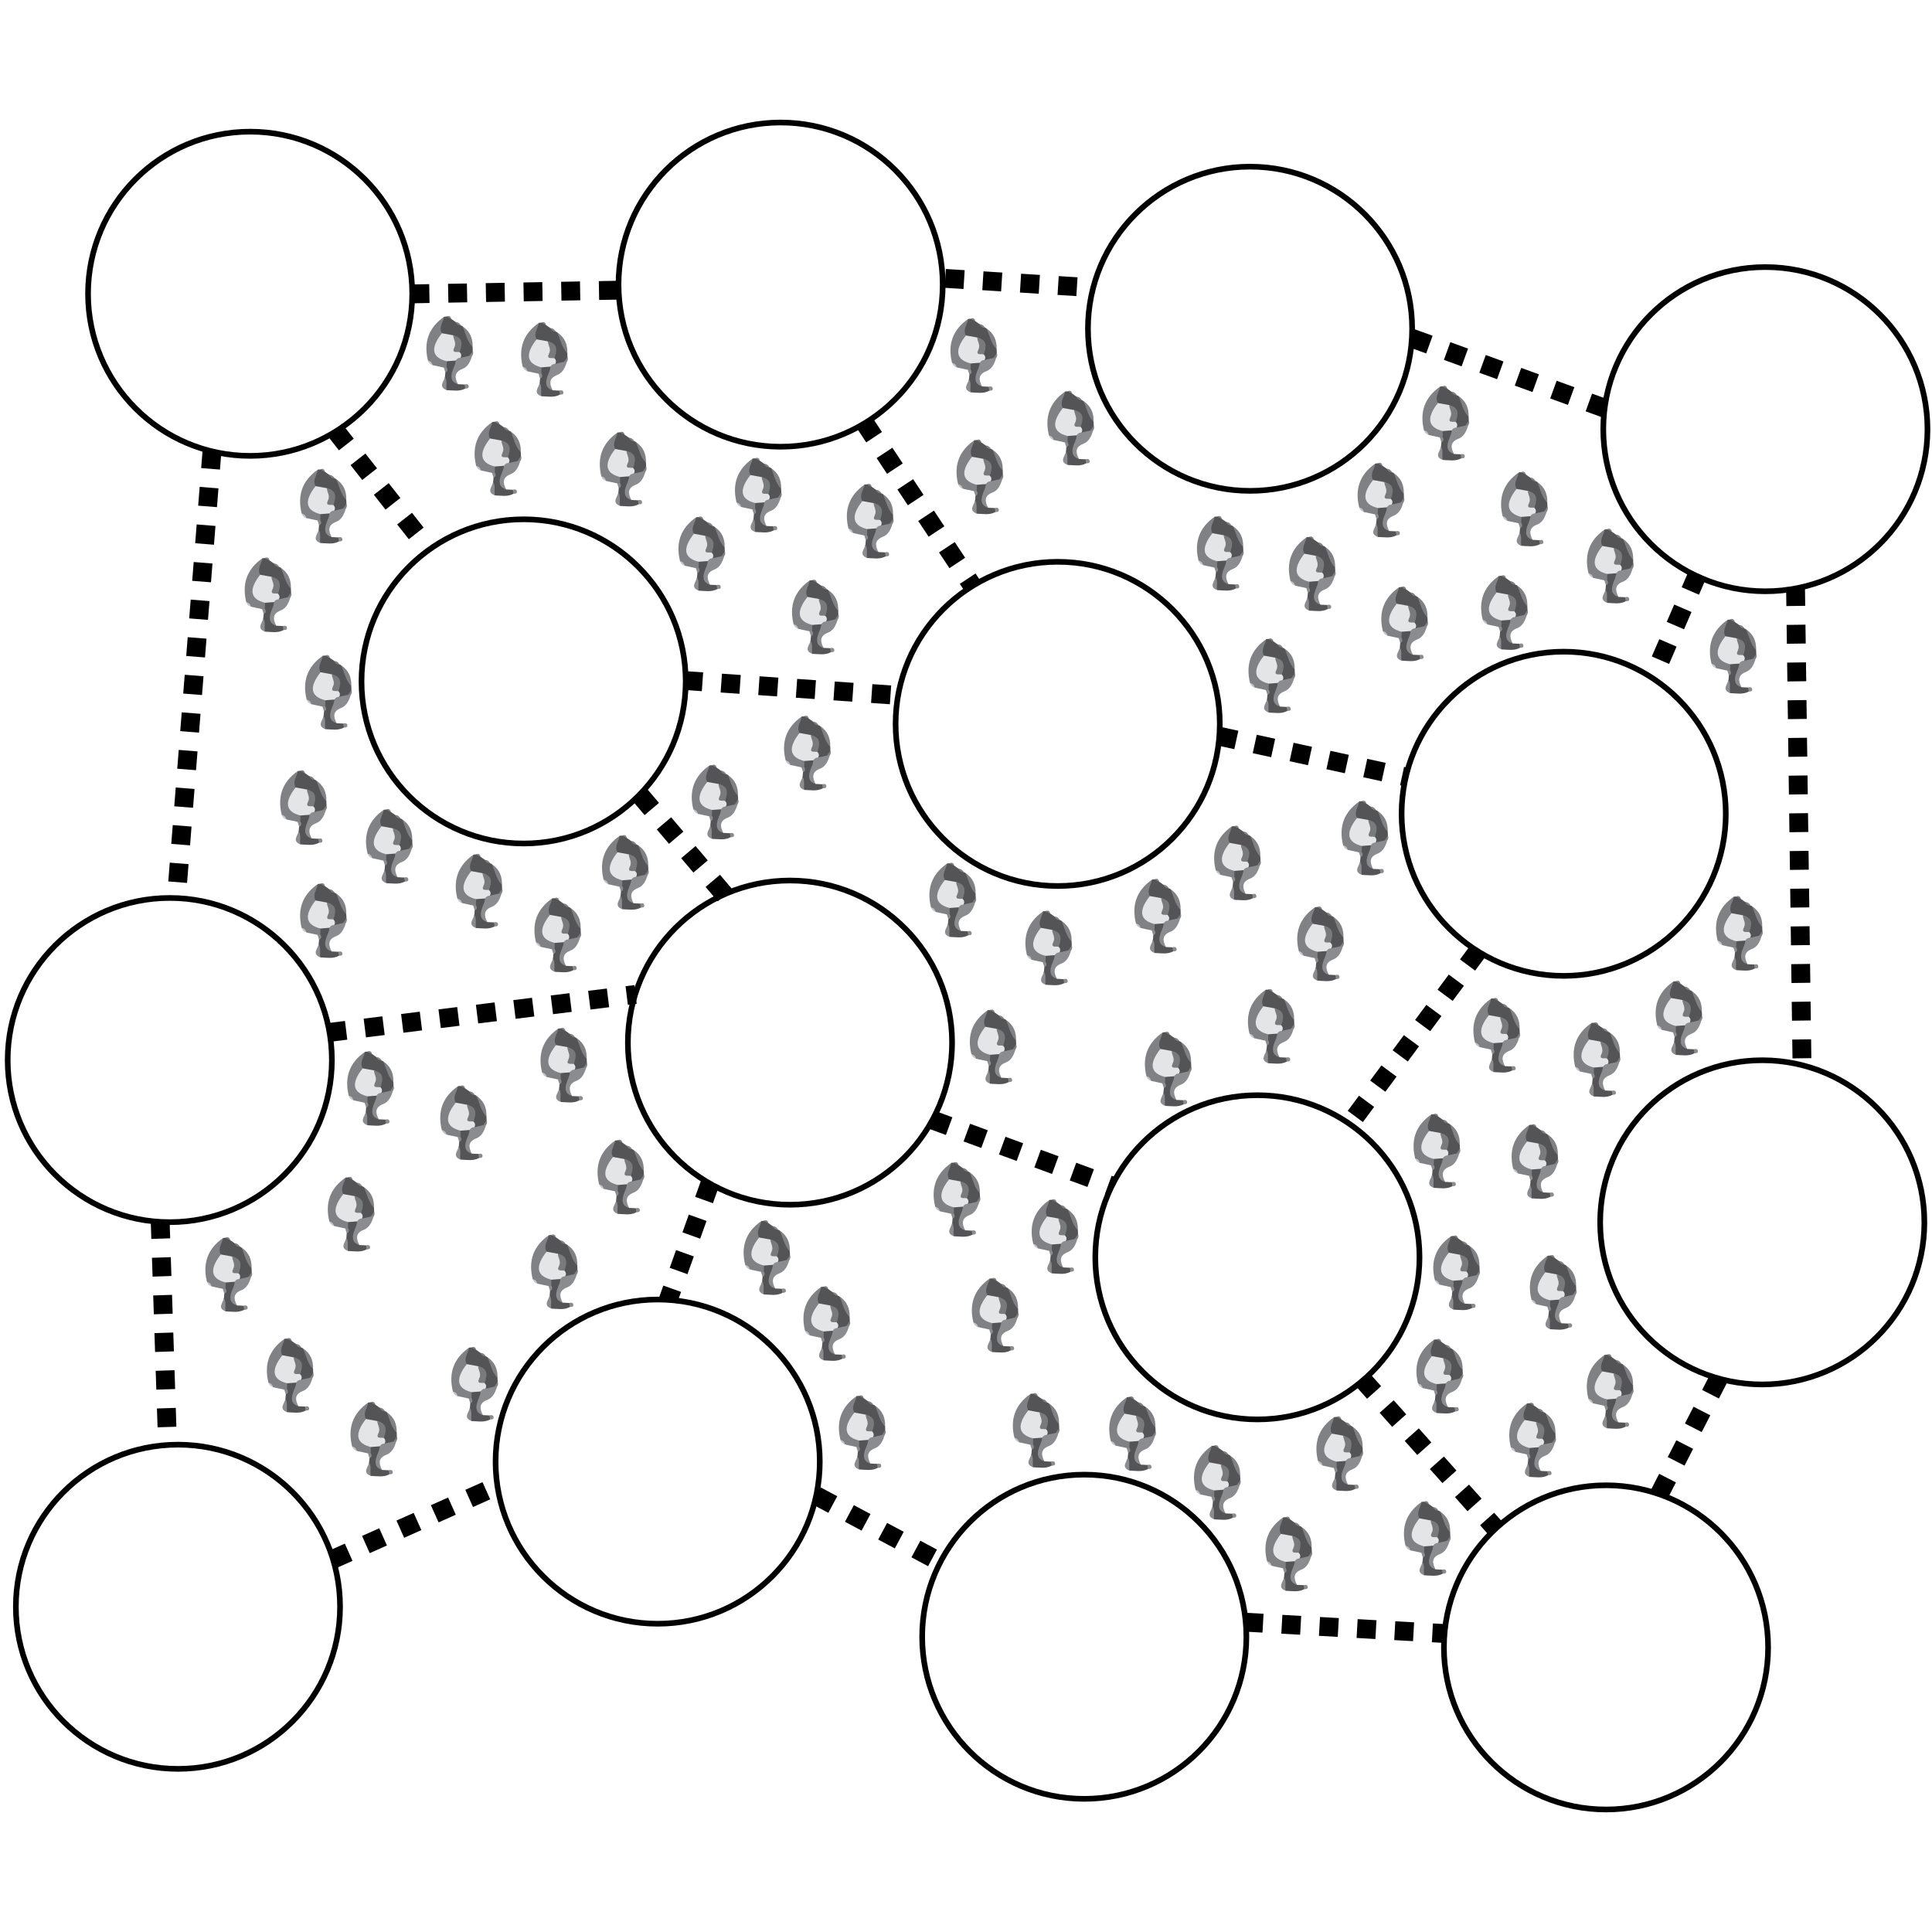
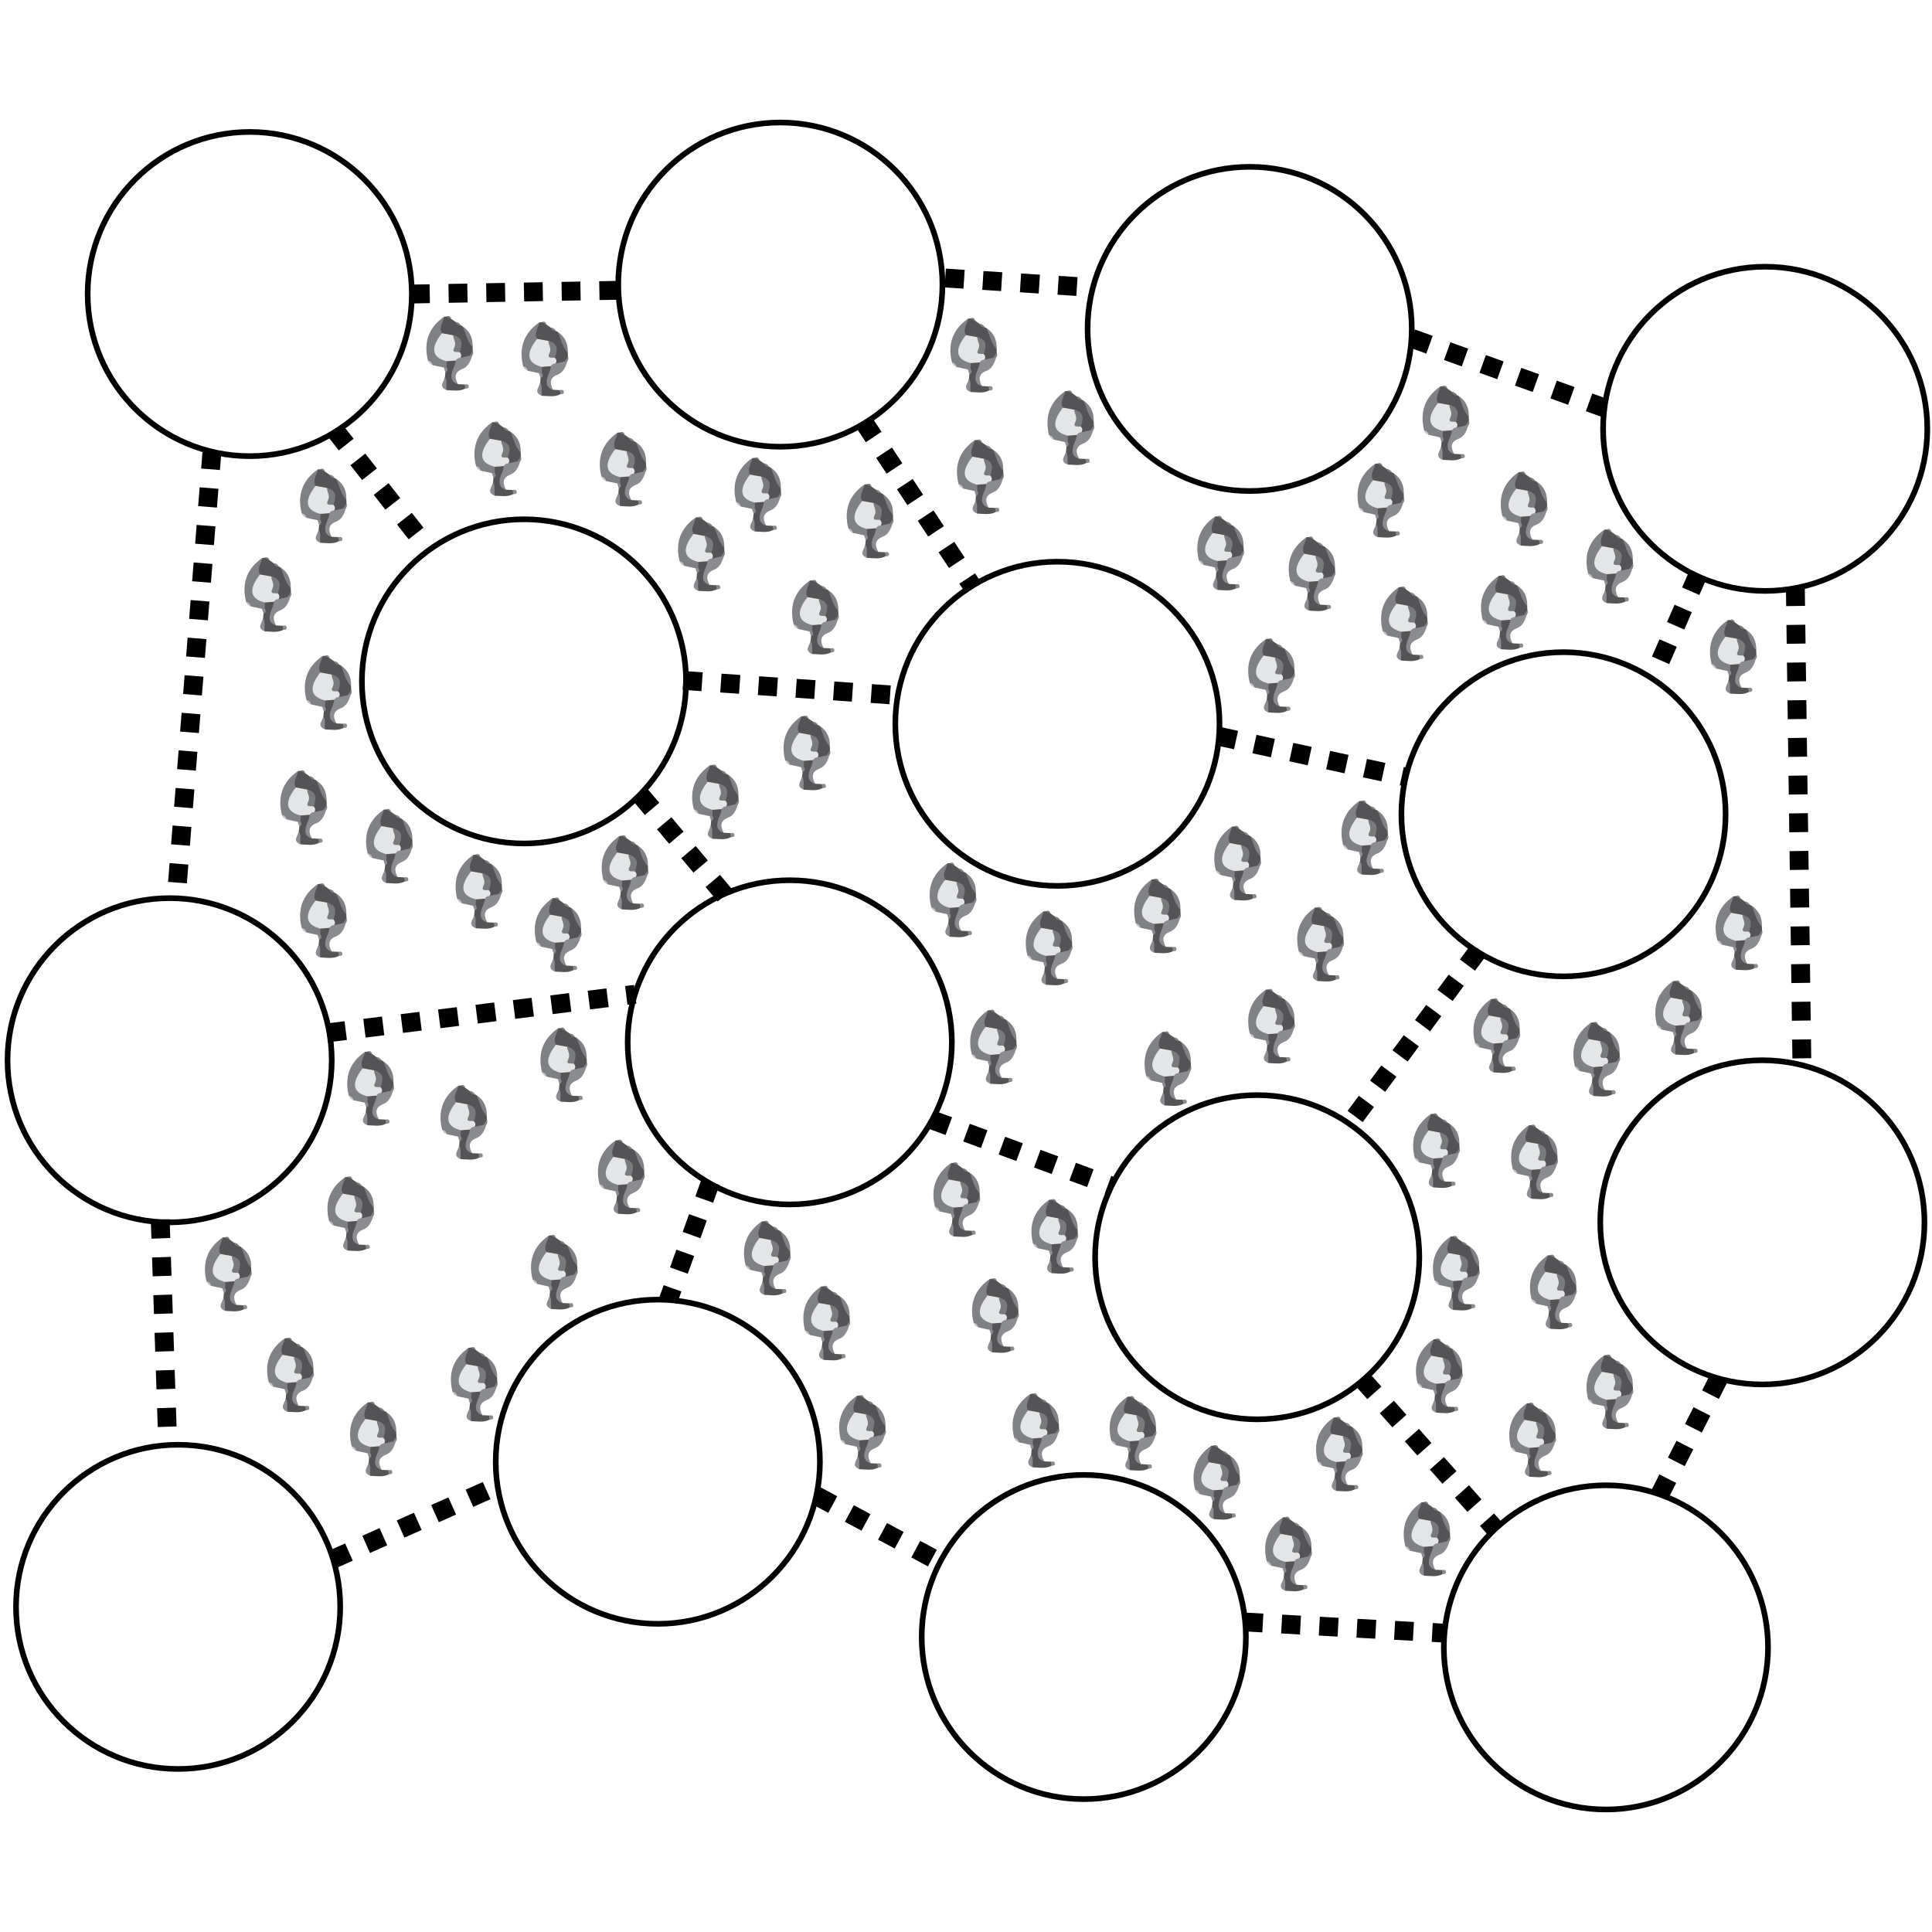
<svg xmlns="http://www.w3.org/2000/svg" xmlns:xlink="http://www.w3.org/1999/xlink" width="2050" height="2050" version="1.1">
  <g fill="none" stroke="#000" stroke-width="6">
-     <circle cx="265.42" cy="311.71" r="172" />
-     <circle cx="828.29" cy="302" r="172" />
-     <circle cx="1326.4" cy="348.84" r="172" />
-     <circle cx="1873.2" cy="455.39" r="172" />
-     <circle cx="555.59" cy="723.02" r="172" />
-     <circle cx="1122.3" cy="768.12" r="172" />
-     <circle cx="1659.2" cy="863.47" r="172" />
-     <circle cx="180.15" cy="1124.8" r="172" />
-     <circle cx="838.23" cy="1106.3" r="172" />
-     <circle cx="1334.2" cy="1334.1" r="172" />
-     <circle cx="1869.9" cy="1297" r="172" />
-     <circle cx="188.83" cy="1704.9" r="172" />
-     <circle cx="697.85" cy="1550.9" r="172" />
-     <circle cx="1150.5" cy="1736.7" r="172" />
-     <circle cx="1704.1" cy="1748" r="172" />
+     <circle cx="265" cy="312" r="172" />
+     <circle cx="828" cy="302" r="172" />
+     <circle cx="1326" cy="349" r="172" />
+     <circle cx="1873" cy="455" r="172" />
+     <circle cx="556" cy="723" r="172" />
+     <circle cx="1122" cy="768" r="172" />
+     <circle cx="1659" cy="864" r="172" />
+     <circle cx="180" cy="1125" r="172" />
+     <circle cx="838" cy="1106" r="172" />
+     <circle cx="1334" cy="1334" r="172" />
+     <circle cx="1870" cy="1297" r="172" />
+     <circle cx="189" cy="1705" r="172" />
+     <circle cx="698" cy="1551" r="172" />
+     <circle cx="1150" cy="1737" r="172" />
+     <circle cx="1704" cy="1748" r="172" />
  </g>
  <g id="a">
-     <path d="m454.11 382.64c-4.77-19.403 0.61-35.057 17.21-46.57 6.31 5.463 0.9 11.833 1.37 17.743-4.95 10.738-4.6 20.678 4.39 29.374 0.47 2.788-0.32 5.125-2.43 7.017-1.27 0.757-2.53 0.706-3.75-0.149-3.96-0.865-7.92-1.722-11.88-2.587-1.59-1.663-3.14-3.354-4.91-4.828" fill="#7f8184" />
-     <path d="m468.87 353.59c-3.64-6.457 1.44-11.721 2.45-17.523 0.8-0.07 1.6-0.129 2.4-0.219 2.06 0.16 3.66 1.244 5.13 2.568 1.49 1.054 2.99 2.11 4.48 3.153 2.1 1.035 3.54 3.036 5.78 3.813 0.64 0.099 1.18 0.377 1.63 0.826 6.08 6.13 8.23 14.16 10.72 22.032 0.05 1.381 0.12 2.765 0.19 4.159-0.85 2.358-1.9 4.596-3.22 6.736-2.08 2.946-4.77 4.031-8.26 2.756-2.69-1.751-4.06-4.447-5.15-7.313 0.07-5.623 1.02-11.763-7.28-12.568-3.31-2.438-6.9-4.588-8.87-8.42" fill="#545456" />
-     <path d="m473.86 389.83c0.05-2.179 0.1-4.348 0.12-6.527 1.5-3.95 4.62-4.358 8.18-3.782 5.49 2.776 6.82 7.165 2.82 11.642-5.54 6.191-4.53 11.275 0.91 16.49 2.33 0.129 4.67 0.238 7 0.338 1.9 1.144 1.86 2.637 0.73 4.289-6.31 3.423-13.06 1.88-19.69 1.701-4.07-4.288-2.56-9.294-1.78-14.179 0.14-1.534 0.27-3.075 0.4-4.599 0.62-1.761 1.3-3.483 1.31-5.373" fill="#545456" />
-     <path d="m485.89 407.65c-8.32-2.628-7.62-8.897-5.47-15.026 1.17-3.323 3-6.419 3.13-10.06-0.49-4.748 2.11-4.141 5.05-2.935l9.4-2.13c1-0.806 1.97-0.728 2.87 0.198-1.78 5.841-4.32 11.513-10.24 13.803-9.09 3.522-8.12 9.334-4.74 16.15" fill="#8a8c8f" />
-     <path d="m501.46 368.24c-6-6.171-7.35-14.598-10.72-22.032 7.89 5.234 11.08 12.776 10.72 22.032" fill="#7f8184" />
-     <path d="m472.16 399.8c2.75 4.458 0.76 9.503 1.77 14.179-9.36-3.622-2.66-9.274-1.77-14.179" fill="#8a8c8f" />
-     <path d="m473.86 389.83c1.43 2.239 1.39 4.129-1.31 5.373-0.56-1.711-1.09-3.431-1.64-5.143 0.97-0.07 1.97-0.16 2.95-0.23" fill="#8a8c8f" />
-     <path d="m454.11 382.64c2.7 0.539 4.38 2.101 4.91 4.828-2.47-0.767-4.13-2.339-4.91-4.828" fill="#c2c4c6" />
-     <path d="m500.87 377.7c-0.97-0.059-1.93-0.139-2.87-0.198 1.2-1.692 2.41-3.393 3.64-5.105 0.99 1.96 0.21 3.651-0.77 5.304" fill="#7f8184" />
-     <path d="m493.62 412.28c-0.24-1.443-0.48-2.856-0.72-4.289 1.87-0.488 3.98-0.707 4.37 1.661 0.44 2.628-1.84 2.548-3.65 2.628" fill="#8a8c8f" />
-     <path d="m489.12 345.38c-2.73-0.041-4.7-1.265-5.78-3.813 2.66 0.17 4.53 1.534 5.78 3.813" fill="#7f8184" />
-     <path d="m478.84 338.4c-1.71-0.836-3.41-1.701-5.13-2.558 2.78-1.273 4.41-0.269 5.13 2.558" fill="#7f8184" />
-     <path d="m488.6 379.62c-2.27-0.01-3.9 1.044-5.06 2.936-3.18 0.248-6.36 0.496-9.56 0.746-15.81-3.891-17.54-14.001-5.1-29.715 3.99 0.718 7.98 1.444 11.98 2.18 8.16 3.702 4.21 12.101 6.95 17.902 1.74 1.792 2.08 3.762 0.79 5.951" fill="#e4e5e6" />
-     <path d="m487.81 373.68c-2.81-0.766-9.04 1.583-5.69-5.166 2.44-4.895-1.19-8.497-1.26-12.746 11.09 2.558 9.6 10.002 6.95 17.912" fill="#787a7c" />
+     <path d="m454.1 382.6c-4.77-19.4 0.61-35.06 17.21-46.57 6.31 5.463 0.9 11.83 1.37 17.74-4.95 10.74-4.6 20.68 4.39 29.37 0.47 2.788-0.32 5.125-2.43 7.017-1.27 0.757-2.53 0.706-3.75-0.149-3.96-0.865-7.92-1.722-11.88-2.587-1.59-1.663-3.14-3.354-4.91-4.828" fill="#7f8184" />
+     <path d="m468.9 353.6c-3.64-6.457 1.44-11.72 2.45-17.52 0.8-0.07 1.6-0.129 2.4-0.219 2.06 0.16 3.66 1.244 5.13 2.568 1.49 1.054 2.99 2.11 4.48 3.153 2.1 1.035 3.54 3.036 5.78 3.813 0.64 0.099 1.18 0.377 1.63 0.826 6.08 6.13 8.23 14.16 10.72 22.03 0.05 1.381 0.12 2.765 0.19 4.159-0.85 2.358-1.9 4.596-3.22 6.736-2.08 2.946-4.77 4.031-8.26 2.756-2.69-1.751-4.06-4.447-5.15-7.313 0.07-5.623 1.02-11.76-7.28-12.57-3.31-2.438-6.9-4.588-8.87-8.42" fill="#545456" />
+     <path d="m473.9 389.8c0.05-2.179 0.1-4.348 0.12-6.527 1.5-3.95 4.62-4.358 8.18-3.782 5.49 2.776 6.82 7.165 2.82 11.64-5.54 6.191-4.53 11.28 0.91 16.49 2.33 0.129 4.67 0.238 7 0.338 1.9 1.144 1.86 2.637 0.73 4.289-6.31 3.423-13.06 1.88-19.69 1.701-4.07-4.288-2.56-9.294-1.78-14.18 0.14-1.534 0.27-3.075 0.4-4.599 0.62-1.761 1.3-3.483 1.31-5.373" fill="#545456" />
+     <path d="m485.9 407.7c-8.32-2.628-7.62-8.897-5.47-15.03 1.17-3.323 3-6.419 3.13-10.06-0.49-4.748 2.11-4.141 5.05-2.935l9.4-2.13c1-0.806 1.97-0.728 2.87 0.198-1.78 5.841-4.32 11.51-10.24 13.8-9.09 3.522-8.12 9.334-4.74 16.15" fill="#8a8c8f" />
+     <path d="m501.5 368.2c-6-6.171-7.35-14.6-10.72-22.03 7.89 5.234 11.08 12.78 10.72 22.03" fill="#7f8184" />
+     <path d="m472.2 399.8c2.75 4.458 0.76 9.503 1.77 14.18-9.36-3.622-2.66-9.274-1.77-14.18" fill="#8a8c8f" />
+     <path d="m473.9 389.8c1.43 2.239 1.39 4.129-1.31 5.373-0.56-1.711-1.09-3.431-1.64-5.143 0.97-0.07 1.97-0.16 2.95-0.23" fill="#8a8c8f" />
+     <path d="m454.1 382.6c2.7 0.539 4.38 2.101 4.91 4.828-2.47-0.767-4.13-2.339-4.91-4.828" fill="#c2c4c6" />
+     <path d="m500.9 377.7c-0.97-0.059-1.93-0.139-2.87-0.198 1.2-1.692 2.41-3.393 3.64-5.105 0.99 1.96 0.21 3.651-0.77 5.304" fill="#7f8184" />
+     <path d="m493.6 412.3c-0.24-1.443-0.48-2.856-0.72-4.289 1.87-0.488 3.98-0.707 4.37 1.661 0.44 2.628-1.84 2.548-3.65 2.628" fill="#8a8c8f" />
+     <path d="m489.1 345.4c-2.73-0.041-4.7-1.265-5.78-3.813 2.66 0.17 4.53 1.534 5.78 3.813" fill="#7f8184" />
+     <path d="m478.8 338.4c-1.71-0.836-3.41-1.701-5.13-2.558 2.78-1.273 4.41-0.269 5.13 2.558" fill="#7f8184" />
+     <path d="m488.6 379.6c-2.27-0.01-3.9 1.044-5.06 2.936-3.18 0.248-6.36 0.496-9.56 0.746-15.81-3.891-17.54-14-5.1-29.72 3.99 0.718 7.98 1.444 11.98 2.18 8.16 3.702 4.21 12.1 6.95 17.9 1.74 1.792 2.08 3.762 0.79 5.951" fill="#e4e5e6" />
+     <path d="m487.8 373.7c-2.81-0.766-9.04 1.583-5.69-5.166 2.44-4.895-1.19-8.497-1.26-12.75 11.09 2.558 9.6 10 6.95 17.91" fill="#787a7c" />
  </g>
-   <use x="100.513" y="6.466" xlink:href="#a" />
-   <use x="51.138" y="111.681" xlink:href="#a" />
-   <use x="183.979" y="122.849" xlink:href="#a" />
-   <use x="267.446" y="212.781" xlink:href="#a" />
-   <use x="327.401" y="150.475" xlink:href="#a" />
-   <use x="446.135" y="178.101" xlink:href="#a" />
-   <use x="387.943" y="279.789" xlink:href="#a" />
-   <use x="556.052" y="2.351" xlink:href="#a" />
-   <use x="658.916" y="79.352" xlink:href="#a" />
-   <use x="562.518" y="131.078" xlink:href="#a" />
-   <use x="817.62" y="212.193" xlink:href="#a" />
-   <use x="872.285" y="342.095" xlink:href="#a" />
-   <use x="915.194" y="233.942" xlink:href="#a" />
-   <use x="988.08" y="155.765" xlink:href="#a" />
-   <use x="1056.852" y="74.062" xlink:href="#a" />
-   <use x="1013.21" y="287.029" xlink:href="#a" />
-   <use x="1119.158" y="275.087" xlink:href="#a" />
-   <use x="1140.318" y="165.17" xlink:href="#a" />
-   <use x="1231.426" y="225.712" xlink:href="#a" />
-   <use x="-134.017" y="162.231" xlink:href="#a" />
-   <use x="-192.796" y="256.278" xlink:href="#a" />
-   <use x="-128.727" y="359.729" xlink:href="#a" />
-   <use x="-155.177" y="481.99" xlink:href="#a" />
-   <use x="-134.017" y="601.9" xlink:href="#a" />
-   <use x="-64.069" y="523.136" xlink:href="#a" />
-   <use x="31.153" y="570.747" xlink:href="#a" />
-   <use x="186.33" y="550.762" xlink:href="#a" />
-   <use x="114.62" y="617.183" xlink:href="#a" />
-   <use x="281.553" y="476.112" xlink:href="#a" />
-   <use x="379.481" y="424.165" xlink:href="#a" />
-   <use x="533.716" y="580.152" xlink:href="#a" />
-   <use x="576.625" y="735.917" xlink:href="#a" />
-   <use x="635.579" y="630.929" xlink:href="#a" />
-   <use x="762.367" y="759.428" xlink:href="#a" />
-   <use x="751.199" y="597.198" xlink:href="#a" />
-   <use x="871.697" y="714.168" xlink:href="#a" />
-   <use x="835.842" y="540.769" xlink:href="#a" />
-   <use x="971.034" y="514.319" xlink:href="#a" />
-   <use x="924.011" y="626.587" xlink:href="#a" />
-   <use x="1361.916" y="321.523" xlink:href="#a" />
-   <use x="1368.382" y="615.419" xlink:href="#a" />
-   <use x="1304.312" y="705.351" xlink:href="#a" />
-   <use x="1217.319" y="749.436" xlink:href="#a" />
-   <use x="1110.929" y="723.573" xlink:href="#a" />
-   <use x="1047.447" y="846.422" xlink:href="#a" />
-   <use x="1151.486" y="857.59" xlink:href="#a" />
-   <use x="1068.36" y="975.63" xlink:href="#a" />
-   <use x="1170.873" y="996.416" xlink:href="#a" />
-   <use x="1050.488" y="1085.356" xlink:href="#a" />
-   <use x="1148.993" y="1153.104" xlink:href="#a" />
-   <use x="1231.288" y="1101.566" xlink:href="#a" />
-   <use x="-84.054" y="780.001" xlink:href="#a" />
-   <use x="121.085" y="755.314" xlink:href="#a" />
-   <use x="14.695" y="816.444" xlink:href="#a" />
-   <use x="-104.627" y="913.43" xlink:href="#a" />
-   <use x="-234.529" y="977.5" xlink:href="#a" />
-   <use x="-169.284" y="1084.478" xlink:href="#a" />
-   <use x="-80.528" y="1152.074" xlink:href="#a" />
-   <use x="26.451" y="1093.883" xlink:href="#a" />
-   <use x="111.093" y="974.561" xlink:href="#a" />
-   <use x="181.595" y="874.04" xlink:href="#a" />
-   <use x="336.588" y="959.511" xlink:href="#a" />
-   <use x="400.069" y="1029.459" xlink:href="#a" />
-   <use x="437.688" y="1145.254" xlink:href="#a" />
-   <use x="538.201" y="897.793" xlink:href="#a" />
-   <use x="642.24" y="937.175" xlink:href="#a" />
-   <use x="578.758" y="1020.642" xlink:href="#a" />
-   <use x="622.255" y="1142.903" xlink:href="#a" />
-   <use x="724.531" y="1146.429" xlink:href="#a" />
-   <use x="814.463" y="1198.155" xlink:href="#a" />
-   <use x="944.365" y="1167.59" xlink:href="#a" />
-   <use x="1037.237" y="1257.523" xlink:href="#a" />
-   <use x="890.289" y="1273.981" xlink:href="#a" />
+   <use x="101" y="6" xlink:href="#a" />
+   <use x="51" y="112" xlink:href="#a" />
+   <use x="184" y="123" xlink:href="#a" />
+   <use x="267" y="213" xlink:href="#a" />
+   <use x="327" y="150" xlink:href="#a" />
+   <use x="446" y="178" xlink:href="#a" />
+   <use x="388" y="280" xlink:href="#a" />
+   <use x="556" y="2" xlink:href="#a" />
+   <use x="659" y="79" xlink:href="#a" />
+   <use x="563" y="131" xlink:href="#a" />
+   <use x="818" y="212" xlink:href="#a" />
+   <use x="872" y="342" xlink:href="#a" />
+   <use x="915" y="234" xlink:href="#a" />
+   <use x="988" y="156" xlink:href="#a" />
+   <use x="1057" y="74" xlink:href="#a" />
+   <use x="1013" y="287" xlink:href="#a" />
+   <use x="1119" y="275" xlink:href="#a" />
+   <use x="1140" y="165" xlink:href="#a" />
+   <use x="1231" y="226" xlink:href="#a" />
+   <use x="-134" y="162" xlink:href="#a" />
+   <use x="-193" y="256" xlink:href="#a" />
+   <use x="-129" y="360" xlink:href="#a" />
+   <use x="-155" y="482" xlink:href="#a" />
+   <use x="-134" y="602" xlink:href="#a" />
+   <use x="-64" y="523" xlink:href="#a" />
+   <use x="31" y="571" xlink:href="#a" />
+   <use x="186" y="551" xlink:href="#a" />
+   <use x="115" y="617" xlink:href="#a" />
+   <use x="282" y="476" xlink:href="#a" />
+   <use x="379" y="424" xlink:href="#a" />
+   <use x="534" y="580" xlink:href="#a" />
+   <use x="577" y="736" xlink:href="#a" />
+   <use x="636" y="631" xlink:href="#a" />
+   <use x="762" y="759" xlink:href="#a" />
+   <use x="751" y="597" xlink:href="#a" />
+   <use x="872" y="714" xlink:href="#a" />
+   <use x="836" y="541" xlink:href="#a" />
+   <use x="971" y="514" xlink:href="#a" />
+   <use x="924" y="627" xlink:href="#a" />
+   <use x="1362" y="322" xlink:href="#a" />
+   <use x="1368" y="615" xlink:href="#a" />
+   <use x="1304" y="705" xlink:href="#a" />
+   <use x="1217" y="749" xlink:href="#a" />
+   <use x="1111" y="724" xlink:href="#a" />
+   <use x="1047" y="846" xlink:href="#a" />
+   <use x="1151" y="858" xlink:href="#a" />
+   <use x="1068" y="976" xlink:href="#a" />
+   <use x="1171" y="996" xlink:href="#a" />
+   <use x="1050" y="1085" xlink:href="#a" />
+   <use x="1149" y="1153" xlink:href="#a" />
+   <use x="1231" y="1102" xlink:href="#a" />
+   <use x="-84" y="780" xlink:href="#a" />
+   <use x="121" y="755" xlink:href="#a" />
+   <use x="15" y="816" xlink:href="#a" />
+   <use x="-105" y="913" xlink:href="#a" />
+   <use x="-235" y="977" xlink:href="#a" />
+   <use x="-169" y="1084" xlink:href="#a" />
+   <use x="-81" y="1152" xlink:href="#a" />
+   <use x="26" y="1094" xlink:href="#a" />
+   <use x="111" y="975" xlink:href="#a" />
+   <use x="182" y="874" xlink:href="#a" />
+   <use x="337" y="960" xlink:href="#a" />
+   <use x="400" y="1029" xlink:href="#a" />
+   <use x="438" y="1145" xlink:href="#a" />
+   <use x="538" y="898" xlink:href="#a" />
+   <use x="642" y="937" xlink:href="#a" />
+   <use x="579" y="1021" xlink:href="#a" />
+   <use x="622" y="1143" xlink:href="#a" />
+   <use x="725" y="1146" xlink:href="#a" />
+   <use x="814" y="1198" xlink:href="#a" />
+   <use x="944" y="1168" xlink:href="#a" />
+   <use x="1037" y="1258" xlink:href="#a" />
+   <use x="890" y="1274" xlink:href="#a" />
  <g stroke="#000" stroke-dasharray="20" stroke-width="20">
-     <line x1="435.6" x2="658.15" y1="311.86" y2="307.87" />
-     <line x1="355.14" x2="454.01" y1="455.94" y2="581.72" />
-     <line x1="225.01" x2="187.14" y1="477.52" y2="953.34" />
-     <line x1="1003" x2="1157.9" y1="295.4" y2="305.16" />
-     <line x1="916.45" x2="1033.3" y1="447.21" y2="623.88" />
-     <line x1="1497.9" x2="1703.4" y1="358.83" y2="433.41" />
-     <line x1="1801.5" x2="1754" y1="608.71" y2="718.75" />
-     <line x1="1905.2" x2="1912.1" y1="622.95" y2="1132" />
-     <line x1="725.44" x2="955.12" y1="722.03" y2="738" />
-     <line x1="678.65" x2="769.86" y1="843.17" y2="950.62" />
-     <line x1="1292.3" x2="1493.6" y1="780.9" y2="824.75" />
-     <line x1="1569.1" x2="1431.3" y1="1007.9" y2="1193.8" />
-     <line x1="347.41" x2="674.35" y1="1095.7" y2="1055.2" />
-     <line x1="169.91" x2="177.79" y1="1294.3" y2="1532.7" />
-     <line x1="988.33" x2="1181.1" y1="1188" y2="1258.8" />
-     <line x1="753.79" x2="708.91" y1="1254.5" y2="1379.6" />
-     <line x1="1444.7" x2="1588.5" y1="1462.6" y2="1623.6" />
-     <line x1="1824.1" x2="1759.6" y1="1461.6" y2="1587.5" />
-     <line x1="351.71" x2="528.59" y1="1655.2" y2="1576.2" />
-     <line x1="866.03" x2="999.85" y1="1587" y2="1658.6" />
-     <line x1="1320.2" x2="1534.8" y1="1721.2" y2="1733.4" />
+     <line x1="436" x2="658" y1="312" y2="308" />
+     <line x1="355" x2="454" y1="456" y2="582" />
+     <line x1="225" x2="187" y1="478" y2="953" />
+     <line x1="1003" x2="1158" y1="295" y2="305" />
+     <line x1="916" x2="1033" y1="447" y2="624" />
+     <line x1="1498" x2="1703" y1="359" y2="433" />
+     <line x1="1802" x2="1754" y1="609" y2="719" />
+     <line x1="1905" x2="1912" y1="623" y2="1132" />
+     <line x1="725" x2="955" y1="722" y2="738" />
+     <line x1="679" x2="770" y1="843" y2="951" />
+     <line x1="1292" x2="1494" y1="781" y2="825" />
+     <line x1="1569" x2="1431" y1="1008" y2="1194" />
+     <line x1="347" x2="674" y1="1096" y2="1055" />
+     <line x1="170" x2="178" y1="1294" y2="1533" />
+     <line x1="988" x2="1181" y1="1188" y2="1259" />
+     <line x1="754" x2="709" y1="1254" y2="1380" />
+     <line x1="1445" x2="1588" y1="1463" y2="1624" />
+     <line x1="1824" x2="1760" y1="1462" y2="1588" />
+     <line x1="352" x2="529" y1="1655" y2="1576" />
+     <line x1="866" x2="1000" y1="1587" y2="1659" />
+     <line x1="1320" x2="1535" y1="1721" y2="1733" />
  </g>
</svg>
